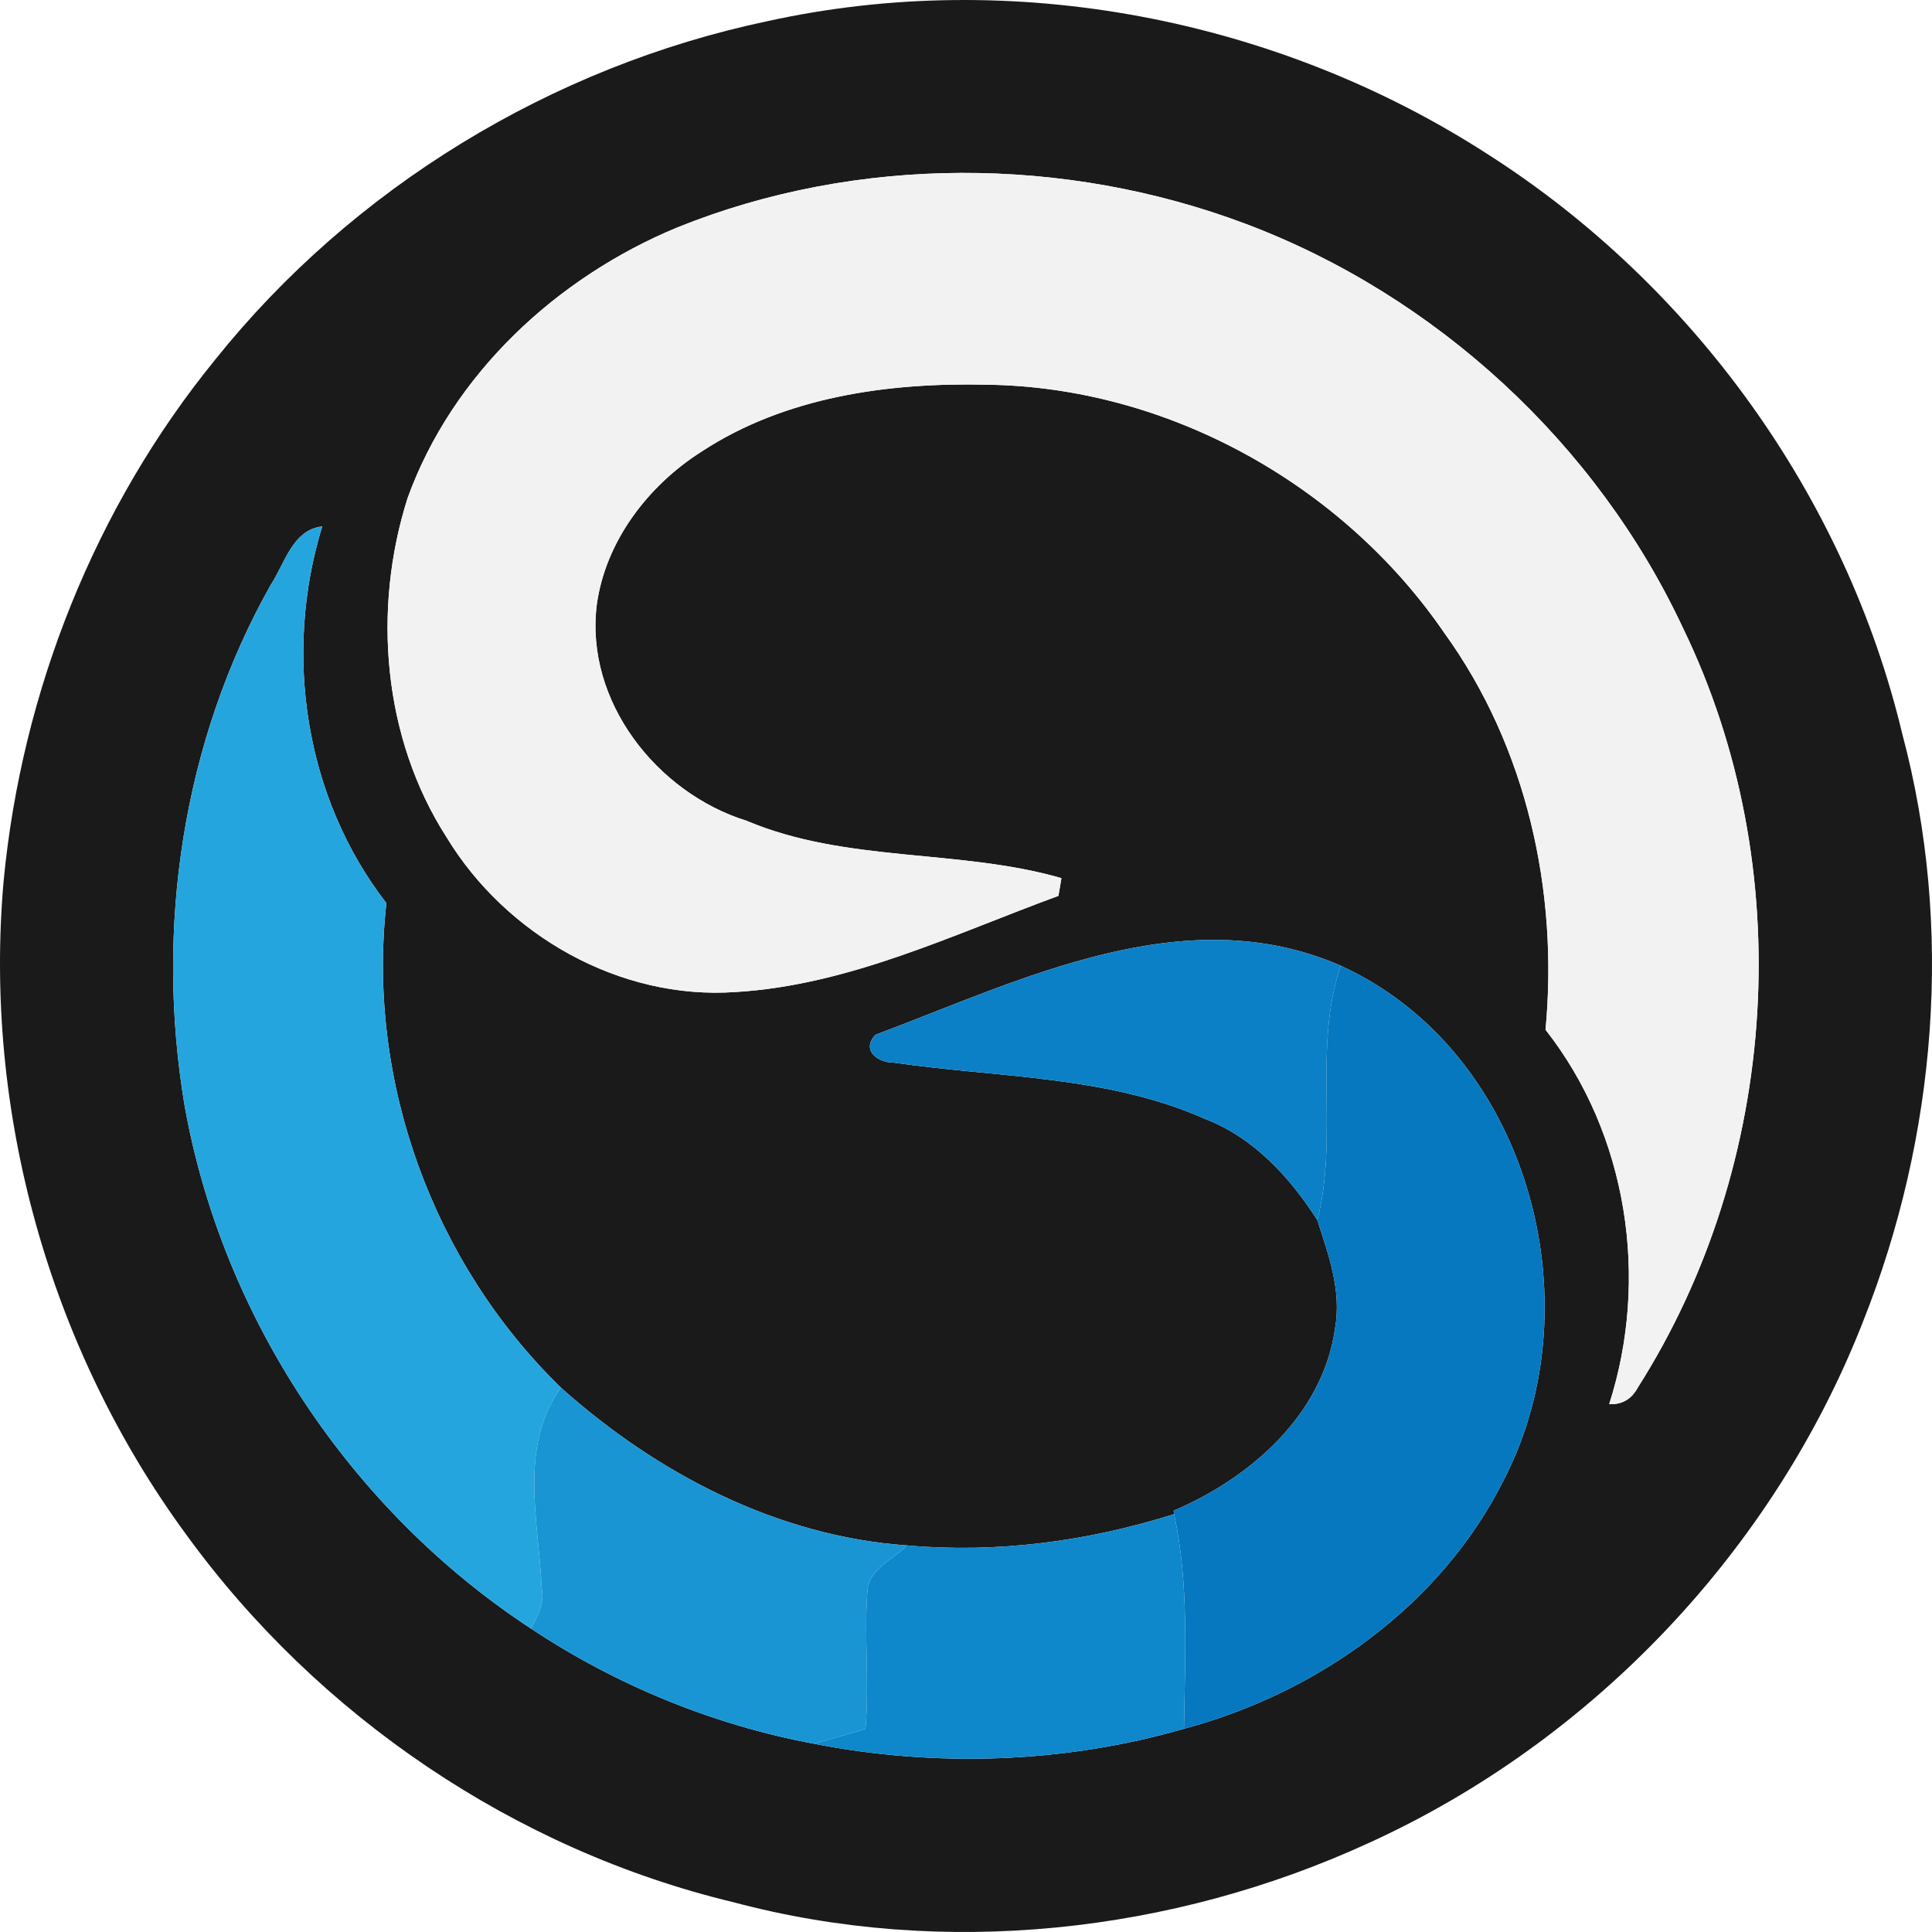
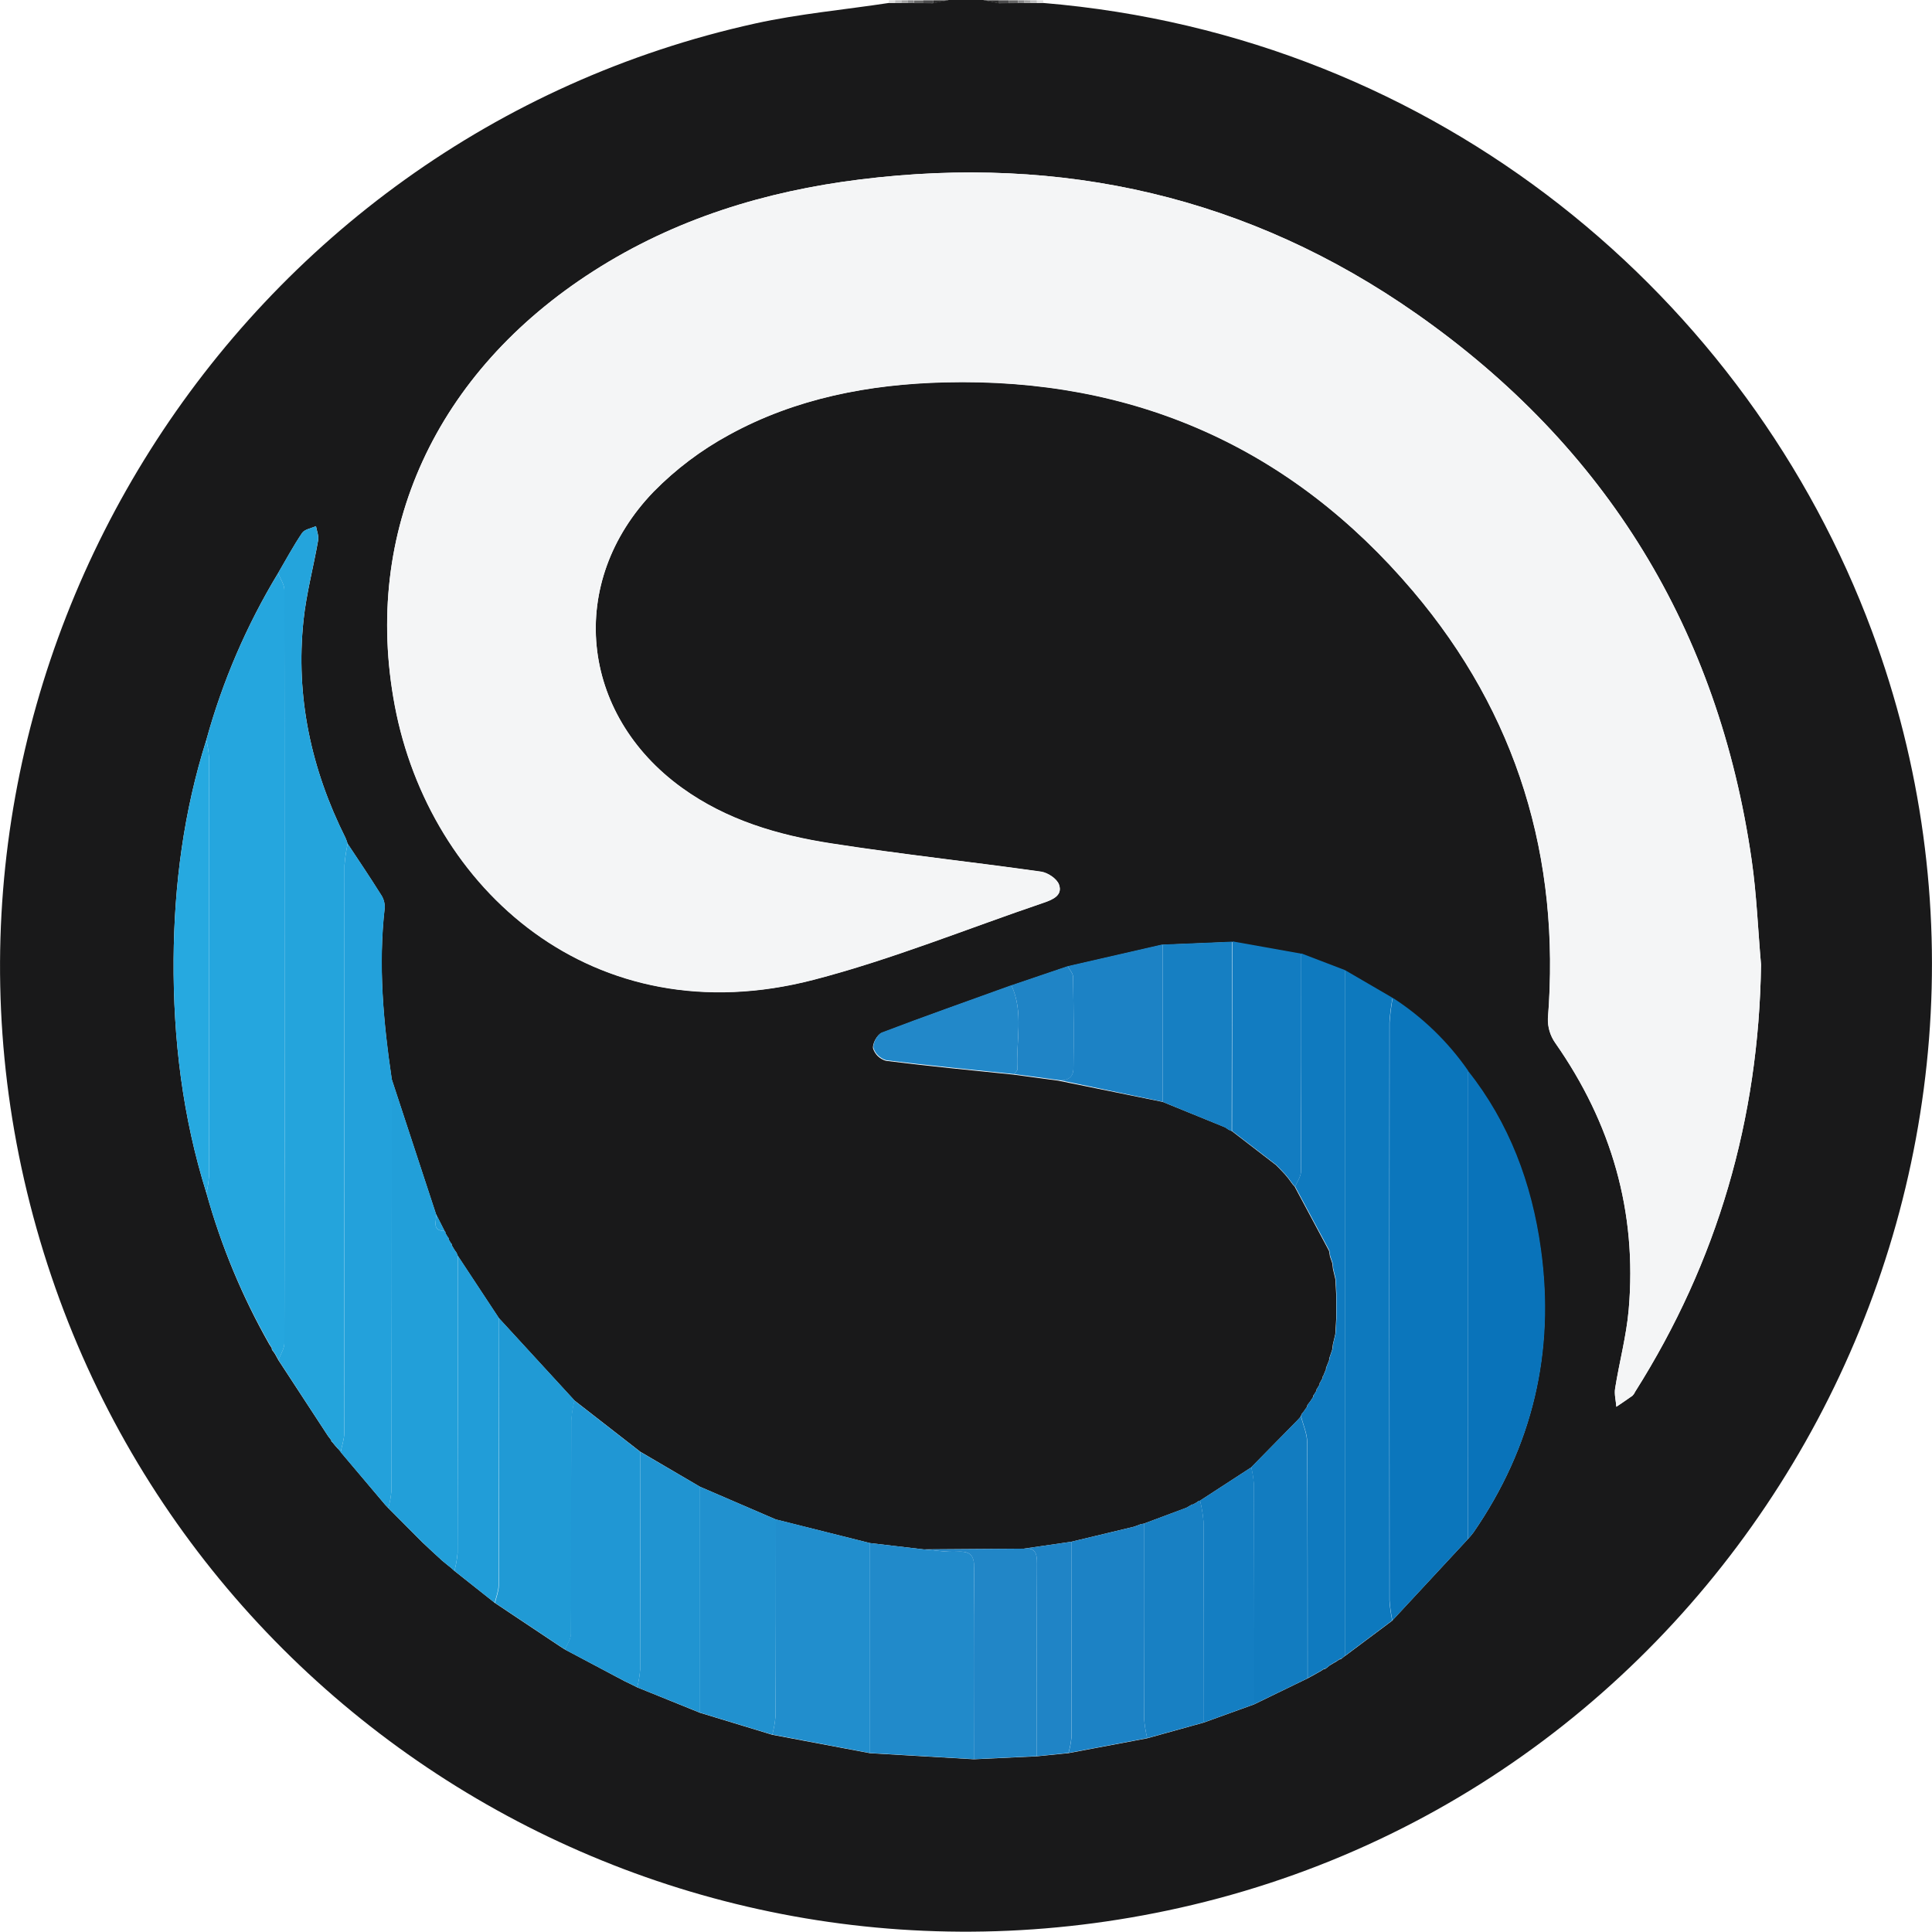
- <svg xmlns="http://www.w3.org/2000/svg" width="64" height="64" viewBox="0 0 48 48" version="1.1" id="svg60">
-   <defs id="defs64" />
-   <g id="#1a1a1aff" transform="matrix(0.3267401,0,0,0.3267401,-0.01653294,-0.01587376)">
-     <path d="m 58.4,1.66 c 18.64,-4.11 38.78,-0.22 54.78,10.12 15.61,9.96 27.22,26.06 31.52,44.09 3.92,14.68 2.61,30.58 -2.98,44.65 -6.8,17.4 -20.58,31.92 -37.58,39.66 -14.97,6.88 -32.35,8.77 -48.32,4.51 C 39.22,140.71 24.22,130.53 14.2,116.72 3.79,102.53 -1.23,84.53 0.33,67 1.71,52.62 7.27,38.62 16.41,27.4 26.88,14.32 42.01,5.11 58.4,1.66 M 51.56,17.34 C 42.4,21.13 34.47,28.47 31.05,37.9 c -2.7,8.47 -1.9,18.24 2.95,25.8 4.52,7.46 13.18,12.4 21.98,11.78 8.63,-0.51 16.55,-4.38 24.55,-7.31 0.06,-0.34 0.18,-1.01 0.23,-1.35 C 72.99,64.58 64.42,65.67 56.82,62.46 49.98,60.33 44.51,53.35 45.43,46.02 c 0.67,-4.83 3.9,-9.05 7.96,-11.63 6.35,-4.17 14.2,-5.26 21.66,-5.09 13.75,0.16 27.08,7.57 34.82,18.87 6.26,8.66 8.69,19.62 7.7,30.18 6.24,7.94 7.91,18.92 4.84,28.47 0.99,0.04 1.71,-0.39 2.18,-1.27 C 135.4,88.54 136.83,65.97 128.03,47.82 121.47,33.78 109.25,22.53 94.77,17.07 81.01,11.89 65.23,11.83 51.56,17.34 M 20.62,44.55 c -6.71,11.92 -8.78,26.11 -6.54,39.53 2.87,16.14 12.65,30.82 26.34,39.8 6.49,4.31 13.88,7.34 21.53,8.76 9.26,1.81 19.05,1.49 28.13,-1.14 10.21,-2.73 19.62,-9.44 24.37,-19.03 6.94,-13.5 1.74,-32.51 -12.45,-38.99 -11.88,-5.19 -24.26,1.08 -35.38,5.25 -1.11,1.16 0.17,2.14 1.4,2.12 7.92,1.15 16.22,0.97 23.66,4.28 3.69,1.41 6.46,4.44 8.54,7.7 0.85,2.64 1.85,5.35 1.35,8.2 -0.92,6.59 -6.44,11.4 -12.28,13.89 l 0.04,0.26 c -6.56,2.07 -13.44,2.99 -20.31,2.38 -9.88,-0.69 -19.03,-5.48 -26.32,-12 C 32.97,96.08 27.93,82.25 29.43,68.72 23.2,60.67 21.59,49.74 24.55,40.08 c -2.26,0.24 -2.86,2.86 -3.93,4.47 z" id="path39" style="opacity:1;fill:#1a1a1a" />
-   </g>
-   <g id="#f2f2f2ff" transform="matrix(0.3267401,0,0,0.3267401,-0.01653294,-0.01587376)">
-     <path d="m 51.56,17.34 c 13.67,-5.51 29.45,-5.45 43.21,-0.27 14.48,5.46 26.7,16.71 33.26,30.75 8.8,18.15 7.37,40.72 -3.44,57.73 -0.47,0.88 -1.19,1.31 -2.18,1.27 3.07,-9.55 1.4,-20.53 -4.84,-28.47 0.99,-10.56 -1.44,-21.52 -7.7,-30.18 C 102.13,36.87 88.8,29.46 75.05,29.3 c -7.46,-0.17 -15.31,0.92 -21.66,5.09 -4.06,2.58 -7.29,6.8 -7.96,11.63 -0.92,7.33 4.55,14.31 11.39,16.44 7.6,3.21 16.17,2.12 23.94,4.36 -0.05,0.34 -0.17,1.01 -0.23,1.35 -8,2.93 -15.92,6.8 -24.55,7.31 C 47.18,76.1 38.52,71.16 34,63.7 29.15,56.14 28.35,46.37 31.05,37.9 34.47,28.47 42.4,21.13 51.56,17.34 Z" id="path42" style="opacity:1;fill:#f2f2f2" />
-   </g>
-   <g id="#25a5deff" transform="matrix(0.3267401,0,0,0.3267401,-0.01653294,-0.01587376)">
-     <path d="m 20.62,44.55 c 1.07,-1.61 1.67,-4.23 3.93,-4.47 -2.96,9.66 -1.35,20.59 4.88,28.64 -1.5,13.53 3.54,27.36 13.27,36.84 -3.23,4.47 -1.68,10.18 -1.46,15.25 0.24,1.13 -0.3,2.12 -0.82,3.07 C 26.73,114.9 16.95,100.22 14.08,84.08 11.84,70.66 13.91,56.47 20.62,44.55 Z" id="path45" style="opacity:1;fill:#25a5de" />
-   </g>
-   <g id="#0b80c6ff" transform="matrix(0.3267401,0,0,0.3267401,-0.01653294,-0.01587376)">
-     <path d="M 66.62,78.73 C 77.74,74.56 90.12,68.29 102,73.48 99.86,79.75 101.86,86.45 100.22,92.83 98.14,89.57 95.37,86.54 91.68,85.13 84.24,81.82 75.94,82 68.02,80.85 c -1.23,0.02 -2.51,-0.96 -1.4,-2.12 z" id="path48" style="opacity:1;fill:#0b80c6" />
-   </g>
-   <g id="#0578c0ff" transform="matrix(0.3267401,0,0,0.3267401,-0.01653294,-0.01587376)">
-     <path d="m 102,73.48 c 14.19,6.48 19.39,25.49 12.45,38.99 -4.75,9.59 -14.16,16.3 -24.37,19.03 0.07,-5.44 0.4,-10.95 -0.75,-16.32 l -0.04,-0.26 c 5.84,-2.49 11.36,-7.3 12.28,-13.89 0.5,-2.85 -0.5,-5.56 -1.35,-8.2 1.64,-6.38 -0.36,-13.08 1.78,-19.35 z" id="path51" style="opacity:1;fill:#0578c0" />
-   </g>
-   <g id="#1995d4ff" transform="matrix(0.3267401,0,0,0.3267401,-0.01653294,-0.01587376)">
-     <path d="m 42.7,105.56 c 7.29,6.52 16.44,11.31 26.32,12 -1.03,1.06 -2.86,1.75 -3.01,3.41 -0.27,3.51 0.16,7.03 -0.15,10.54 -1.3,0.39 -2.6,0.77 -3.91,1.13 -7.65,-1.42 -15.04,-4.45 -21.53,-8.76 0.52,-0.95 1.06,-1.94 0.82,-3.07 -0.22,-5.07 -1.77,-10.78 1.46,-15.25 z" id="path54" style="opacity:1;fill:#1995d4" />
-   </g>
-   <g id="#0f87cbff" transform="matrix(0.3267401,0,0,0.3267401,-0.01653294,-0.01587376)">
-     <path d="m 69.02,117.56 c 6.87,0.61 13.75,-0.31 20.31,-2.38 1.15,5.37 0.82,10.88 0.75,16.32 -9.08,2.63 -18.87,2.95 -28.13,1.14 1.31,-0.36 2.61,-0.74 3.91,-1.13 0.31,-3.51 -0.12,-7.03 0.15,-10.54 0.15,-1.66 1.98,-2.35 3.01,-3.41 z" id="path57" style="opacity:1;fill:#0f87cb" />
-   </g>
+ <svg xmlns="http://www.w3.org/2000/svg" id="Layer_1" data-name="Layer 1" viewBox="0 0 613.84 613.64" height="64" width="64">
+   <defs>
+     <style>.cls-1{fill:#19191a;}.cls-2{fill:#2d2d2d;}.cls-3{fill:#656565;}.cls-4{fill:#4a4a4b;}.cls-5{fill:#dedede;}.cls-6{fill:#bdbdbe;}.cls-7{fill:#a1a1a1;}.cls-8{fill:#848485;}.cls-9{fill:#f4f5f6;}.cls-10{fill:#25a6de;}.cls-11{fill:#0b76bc;}.cls-12{fill:#24a4dc;}.cls-13{fill:#0d79be;}.cls-14{fill:#23a1db;}.cls-15{fill:#0973ba;}.cls-16{fill:#0f7abf;}.cls-17{fill:#229fd9;}.cls-18{fill:#218aca;}.cls-19{fill:#218ecd;}.cls-20{fill:#209ad5;}.cls-21{fill:#2097d4;}.cls-22{fill:#2191cf;}.cls-23{fill:#1c82c5;}.cls-24{fill:#127cc1;}.cls-25{fill:#2094d1;}.cls-26{fill:#127cc0;}.cls-27{fill:#2186c7;}.cls-28{fill:#1880c3;}.cls-29{fill:#219dd8;}.cls-30{fill:#167fc2;}.cls-31{fill:#147ec2;}.cls-32{fill:#26a9e0;}.cls-33{fill:#2288c9;}.cls-34{fill:#1f84c6;}</style>
+   </defs>
+   <path class="cls-1" d="M331.46.84c125.76,10.46,224.07,94,263.29,199.57,63.67,171.37-38,362.34-215.84,404.71C212,644.87,45.86,541.79,7.69,374.84-30,209.79,74.79,43.79,240,7.35,253.94,4.28,268.26,3,282.4.84h6l2,0,3,0,3,.06,5-1h11l5,1,3-.06,3,0,2,0,2,0h4ZM107.3,460.05c.33.4.66.79,1,1.18l-.07,0L122.39,478l1,1.06h0q5.46,5.49,10.94,11l1.09,1,0,0,1.05,1h0l2.05,1.89.08.06.92.84.18.15.7.68,1.79,1.46,1.25,1-.08-.07,1.1,1h0l12.78,10.12,20.92,13.95,1.35.85h0L198.36,534l2.07,1h0l2,1h0l19.95,8.08,23,7,31.05,5.85,33,1.93,20-.94,10-1,25-4.71,18-5,16-5.78,16.94-8.23,2-1.08,1.92-1.09.05,0,1.32-.85a.88.88,0,0,0,.74-.28l1-.78-.05,0,1.87-1.12.09,0,1.22-.85a1.22,1.22,0,0,0,.88-.39l.84-.69.06,0,14.95-11.18,24-25.86a27.05,27.05,0,0,0,1.9-2.26q28.13-40.87,21.27-90c-2.89-20.79-10-39.91-23.17-56.53a85.85,85.85,0,0,0-23.95-23.15l-15-8.77-14-5.26-22-3.87-22,.91-30.21,6.93-17.88,6.07c-13.72,4.94-27.48,9.77-41.1,15-1.43.55-3,3.42-2.73,4.94a6,6,0,0,0,4.12,3.91c13.5,1.69,27,3,40.57,4.39l14.1,1.9L369.43,350l19.83,8.07,1.12.75,1,.45,14,10.77,1,1,0,0,1,1.05,0,0,1,1.07-.06-.06,1,1.21,1.32,1.81.77.87,0,.05,10.21,19.08.65,1.24.29,1.75.73,2.13.23,1.87.75,3.19.27,4.82c0,2.62,0,5.25,0,7.88-.09,1.58-.18,3.17-.28,4.75l-.77,3.27-.23,1.73c-.26.76-.51,1.52-.77,2.27a1.22,1.22,0,0,0-.16.93l-.82,2.07a1.18,1.18,0,0,0-.2.89l-.89,2.13a.54.54,0,0,0-.16.62c-.26.45-.51.91-.77,1.37a.84.84,0,0,0-.21.74l-.76,1.25a.83.83,0,0,0-.24.73l-.8,1.28a.65.65,0,0,0-.22.65l-.9,1.38h0l-.72.94a1.14,1.14,0,0,0-.34.85l-.89,1.23,0,.06-.72.86c-.14.29-.28.59-.43.88l.06.06-1,1.12q-7.41,7.54-14.81,15.08l-16.3,10.6a1.5,1.5,0,0,0-.87.43l-1.38.79a.55.55,0,0,0-.62.19l-1.41.81L363.43,484l-1,.18-2.08.78-20,4.8-15.09,2.19-31.77.23-17.05-2-29.91-7.5-24.1-10.39-19-11.14-20.92-16.29-24-26.14-13.08-19.83c-.12-.31-.25-.63-.38-.94l-.66-.93h0l-.87-1.47a.4.4,0,0,0-.21-.55l-.8-1.36a.56.56,0,0,0-.24-.65c-.26-.43-.52-.86-.77-1.29a.63.63,0,0,0-.26-.68l-2.72-5.36-14.06-42.82c-2.68-18.09-4.34-36.22-2.24-54.52a7,7,0,0,0-1.19-4.16c-3.43-5.46-7-10.81-10.6-16.2a14.54,14.54,0,0,0-.67-1.85C98.87,244.3,93.86,221.29,96.43,197c.9-8.55,3.18-16.95,4.66-25.46.24-1.41-.44-3-.69-4.47-1.49.68-3.58,1-4.38,2.13-2.79,4.1-5.14,8.51-7.66,12.8A209.9,209.9,0,0,0,65.56,235c-7.18,22.69-10.23,45.93-10.4,69.71C55,330,58,354.8,65.6,379a212.34,212.34,0,0,0,20,48.09l.74,1.12a1,1,0,0,0,.35.89l.69,1,0,0c.36.64.71,1.28,1.06,1.92l0,0,15.75,24.09,1.09,1.43a.45.45,0,0,0,.3.55l.81,1h0l1,1.13ZM559.52,306.4c-1-11.11-1.39-22.29-3-33.31C546,200,510.4,141.88,450.08,99.6,397,62.39,337.52,48.91,273.28,56.91,243.08,60.66,214.47,69.44,188.6,86,138.48,118.06,115,168.8,125.45,224.08c11,58,62.88,105.34,133.12,87.07,24.84-6.46,48.82-16.25,73.19-24.52,2.82-1,5.95-2.33,4.71-5.73-.67-1.85-3.57-3.78-5.69-4.08-22.25-3.13-44.61-5.53-66.81-9-16.83-2.61-33.11-7.41-47.24-17.6-32.57-23.48-36.86-65.36-9-94.18a101.74,101.74,0,0,1,23.77-17.93c21.25-11.71,44.72-16.18,68.69-16.77,60-1.5,110,20.61,148.75,66.3,33.08,39,46.94,84.72,42.88,135.82a12.86,12.86,0,0,0,2.31,7.72C512,356.73,520.2,384.91,517.48,416c-.73,8.4-3,16.67-4.31,25-.31,1.88.24,3.89.39,5.85,1.72-1.17,3.46-2.31,5.14-3.53a4.08,4.08,0,0,0,.83-1.24C545.71,400.67,558.81,355.43,559.52,306.4Z" />
+   <path class="cls-2" d="M301.43,0l-5,1a8,8,0,0,0,0-1Z" />
+   <path class="cls-2" d="M317.44,1l-5-1h5C317.42.33,317.43.66,317.44,1Z" />
+   <path class="cls-3" d="M293.39.92l-3,0a5.32,5.32,0,0,0,.05-.89h3C293.43.31,293.42.61,293.39.92Z" />
+   <path class="cls-4" d="M293.39.92c0-.31,0-.61,0-.92h3a8,8,0,0,1,0,1Z" />
+   <path class="cls-4" d="M317.44,1c0-.33,0-.66,0-1h3c0,.31,0,.62,0,.93Z" />
+   <path class="cls-3" d="M320.46.93c0-.31,0-.62,0-.93h3a5.31,5.31,0,0,0,0,.89Z" />
+   <path class="cls-5" d="M284.4.83h-2a5.9,5.9,0,0,0,0-.84h2C284.43.28,284.42.56,284.4.83Z" />
+   <path class="cls-6" d="M284.4.83c0-.27,0-.55,0-.83h2q0,.42,0,.84Z" />
+   <path class="cls-7" d="M286.4.84q0-.42,0-.84h2a8.06,8.06,0,0,1,0,.85Z" />
+   <path class="cls-8" d="M288.39.85a8.06,8.06,0,0,0,0-.85h2a5.32,5.32,0,0,1-.05.89Z" />
+   <path class="cls-8" d="M323.47.89a5.31,5.31,0,0,1,0-.89h2a6.19,6.19,0,0,0,0,.86Z" />
+   <path class="cls-5" d="M331.46.84h-2a7.58,7.58,0,0,1,0-.83h2A5.9,5.9,0,0,0,331.46.84Z" />
+   <path class="cls-6" d="M329.43,0a7.58,7.58,0,0,0,0,.83h-2a7.86,7.86,0,0,1,0-.84Z" />
+   <path class="cls-7" d="M327.43,0a7.86,7.86,0,0,0,0,.84l-2,0a6.19,6.19,0,0,1,0-.86Z" />
+   <path class="cls-9" d="M559.52,306.4c-.71,49-13.81,94.27-40,135.7a4.08,4.08,0,0,1-.83,1.24c-1.68,1.22-3.42,2.36-5.14,3.53-.15-2-.7-4-.39-5.85,1.34-8.36,3.58-16.63,4.31-25,2.72-31.08-5.49-59.26-23.37-84.77a12.86,12.86,0,0,1-2.31-7.72c4.06-51.1-9.8-96.8-42.88-135.82-38.75-45.69-88.79-67.8-148.75-66.3-24,.59-47.44,5.06-68.69,16.77a101.74,101.74,0,0,0-23.77,17.93c-27.84,28.82-23.55,70.7,9,94.18,14.13,10.19,30.41,15,47.24,17.6,22.2,3.43,44.56,5.83,66.81,9,2.12.3,5,2.23,5.69,4.08,1.24,3.4-1.89,4.77-4.71,5.73-24.37,8.27-48.35,18.06-73.19,24.52-70.24,18.27-122.17-29.07-133.12-87.07C115,168.8,138.48,118.06,188.6,86c25.87-16.55,54.48-25.33,84.68-29.08,64.24-8,123.7,5.48,176.8,42.69C510.4,141.88,546,200,556.55,273.09,558.13,284.11,558.56,295.29,559.52,306.4Z" />
+   <path class="cls-10" d="M65.56,235A209.9,209.9,0,0,1,88.36,182c.69,1.78,2,3.56,2,5.33q.18,59.7.09,119.39,0,59.94-.08,119.88c0,1.81-1.22,3.6-1.87,5.4l0,0c-.35-.64-.7-1.28-1.06-1.92l0,0-.69-1a1,1,0,0,1-.35-.89L85.64,427A212.34,212.34,0,0,1,65.6,379a34.23,34.23,0,0,0,.79-5.27q.08-66.71,0-133.4A32.93,32.93,0,0,0,65.56,235Z" />
+   <path class="cls-11" d="M466.4,488.9l-24,25.86a44.35,44.35,0,0,1-.89-6.31q-.08-91.84,0-183.68a63.37,63.37,0,0,1,1-7.84,85.85,85.85,0,0,1,23.95,23.15Z" />
+   <path class="cls-12" d="M88.48,432c.65-1.8,1.86-3.59,1.87-5.4q.15-59.94.08-119.88,0-59.7-.09-119.39c0-1.77-1.29-3.55-2-5.33,2.52-4.29,4.87-8.7,7.66-12.8.8-1.16,2.89-1.45,4.38-2.13.25,1.49.93,3.06.69,4.47C99.61,180,97.33,188.42,96.43,197c-2.57,24.32,2.44,47.33,13.36,69.12a14.54,14.54,0,0,1,.67,1.85,47,47,0,0,0-1,6.81q-.07,90.2-.09,180.4c0,2.05-.75,4.09-1.15,6.13l.07-.06-1-1.17.07.08-1-1.13h0l-.81-1a.45.45,0,0,1-.3-.55l-1.09-1.43Z" />
+   <path class="cls-13" d="M442.45,316.93a63.37,63.37,0,0,0-1,7.84q-.08,91.83,0,183.68a44.35,44.35,0,0,0,.89,6.31l-14.95,11.18q0-108.89,0-217.78Z" />
+   <path class="cls-14" d="M108.23,461.28c.4-2,1.15-4.08,1.15-6.13q.09-90.19.09-180.4a47,47,0,0,1,1-6.81c3.55,5.39,7.17,10.74,10.6,16.2a7,7,0,0,1,1.19,4.16c-2.1,18.3-.44,36.43,2.24,54.52q0,65.3-.11,130.59a31.9,31.9,0,0,1-1,5.65h0l-1-1.06Z" />
+   <path class="cls-15" d="M466.4,488.9V340.08c13.14,16.62,20.28,35.74,23.17,56.53q6.84,49.08-21.27,90A27.05,27.05,0,0,1,466.4,488.9Z" />
+   <path class="cls-16" d="M427.42,308.16q0,108.9,0,217.78l-.06,0-.84.69a1.22,1.22,0,0,1-.88.39c-.41.28-.82.56-1.22.85l-.09,0-1.87,1.12.05,0-1,.78a.88.88,0,0,1-.74.28l-1.32.85-.05,0-1.92,1.09-2,1.08c0-25,0-49.92-.13-74.88,0-2.82-1.33-5.63-2-8.45.15-.29.29-.59.43-.88l.72-.86,0-.06.89-1.23a1.14,1.14,0,0,1,.34-.85l.72-.94h0l.9-1.38a.65.65,0,0,1,.22-.65l.8-1.28a.83.83,0,0,1,.24-.73l.76-1.25a.84.84,0,0,1,.21-.74c.26-.46.51-.92.77-1.37a.54.54,0,0,1,.16-.62c.3-.71.6-1.42.89-2.13a1.18,1.18,0,0,1,.2-.89l.82-2.07a1.22,1.22,0,0,1,.16-.93c.26-.75.51-1.51.77-2.27.08-.58.16-1.15.23-1.73.26-1.09.52-2.18.77-3.27.1-1.58.19-3.17.28-4.75,0-2.63,0-5.26,0-7.88-.09-1.61-.18-3.22-.26-4.82-.26-1.07-.51-2.13-.76-3.19-.07-.62-.15-1.25-.23-1.87l-.73-2.13c-.1-.58-.19-1.16-.29-1.75l-.65-1.24q-5.1-9.54-10.21-19.08c.65-1.63,1.86-3.25,1.87-4.89.13-23.06.1-46.12.1-69.19Z" />
+   <path class="cls-17" d="M123.38,479.06a31.9,31.9,0,0,0,1-5.65q.12-65.3.11-130.59,7,21.4,14.06,42.82c.27,2.11-1.58,5.29,2.72,5.36a.63.63,0,0,1,.26.68c.25.43.51.86.77,1.29a.56.56,0,0,1,.24.65l.8,1.36a.41.41,0,0,1,.21.56l.87,1.46h0l.66.93c.13.31.26.63.38.95q0,47.24-.08,94.47a33,33,0,0,1-1,5.68h0l-1.1-1,.08.07-1.25-1-1.79-1.46a1.76,1.76,0,0,0-.7-.68l-.18-.15-.92-.84-.08-.06L136.42,492h0l-1.05-1,0,0-1.09-1Q128.84,484.54,123.38,479.06Z" />
+   <path class="cls-18" d="M276.43,490.17l17.05,2c3.57.28,7.15.93,10.7.74,4.09-.21,5.38,1.07,5.34,5.27-.21,20.21-.09,40.42-.1,60.63l-33-1.93Z" />
+   <path class="cls-19" d="M276.43,490.17v66.71L245.38,551a31.8,31.8,0,0,0,1-5.64c.11-20.91.11-41.82.14-62.72Z" />
+   <path class="cls-20" d="M158.55,418.71l24,26.14a38,38,0,0,0-1,6.29c-.08,22.65,0,45.29-.13,67.94,0,1.63-1.22,3.26-1.87,4.89h0l-1.35-.85-20.92-13.95c.42-1.85,1.2-3.71,1.21-5.56Q158.55,461.15,158.55,418.71Z" />
+   <path class="cls-21" d="M179.48,524c.65-1.63,1.86-3.26,1.87-4.89.12-22.65.05-45.29.13-67.94a38,38,0,0,1,1-6.29l20.92,16.29q0,34.58,0,69.16a36,36,0,0,1-.93,5.67h0l-2-1h0l-2.07-1Z" />
+   <path class="cls-22" d="M246.52,482.67c0,20.9,0,41.81-.14,62.72a31.8,31.8,0,0,1-1,5.64l-23-7q0-35.89,0-71.77Z" />
+   <path class="cls-23" d="M364.5,552.13l-25,4.71a26.21,26.21,0,0,0,.92-4.8q0-31.14-.05-62.29l20-4.79,2.08-.79,1-.18c0,20.62,0,41.24.05,61.86A38,38,0,0,0,364.5,552.13Z" />
+   <path class="cls-24" d="M413.45,302.9c0,23.07,0,46.13-.1,69.19,0,1.64-1.22,3.26-1.87,4.89l0-.05-.77-.87-1.32-1.81-1-1.21.06.06-1-1.07,0,0-1-1.05,0,0-1-1-14-10.77.09-60.22Z" />
+   <path class="cls-25" d="M222.42,472.28q0,35.88,0,71.77L202.46,536a36,36,0,0,0,.93-5.67q.09-34.57,0-69.16Z" />
+   <path class="cls-26" d="M413.3,449.81c.71,2.82,2,5.63,2,8.45.17,25,.12,49.92.13,74.88l-16.94,8.22q-.06-35-.14-70.07a33.67,33.67,0,0,0-.81-5.22q7.4-7.54,14.81-15.08l1-1.12Z" />
+   <path class="cls-27" d="M309.42,558.81c0-20.21-.11-40.42.1-60.63,0-4.2-1.25-5.48-5.34-5.27-3.55.19-7.13-.46-10.7-.74l31.78-.23c3.75-.47,4.24,1.61,4.22,4.78-.1,20.38-.05,40.77-.05,61.15Z" />
+   <path class="cls-28" d="M364.5,552.13a38,38,0,0,1-1-6.28c-.08-20.62-.05-41.24-.05-61.86l13.57-5.1,1.41-.81a.55.55,0,0,1,.62-.19l1.38-.79a1.5,1.5,0,0,1,.87-.43,42.69,42.69,0,0,1,1.1,6.76c.1,21.24.09,42.48.11,63.72Z" />
+   <path class="cls-23" d="M339.22,306.87l30.21-6.93v50l-33.13-6.93c2.83.43,4.71-.87,4.75-3.6.14-9.72.06-19.45-.11-29.17C340.92,309.13,339.82,308,339.22,306.87Z" />
+   <path class="cls-29" d="M158.55,418.71q-.06,42.45-.17,84.89c0,1.85-.79,3.71-1.21,5.56L144.39,499a33,33,0,0,0,1-5.68q.11-47.24.08-94.47Z" />
+   <path class="cls-30" d="M369.43,350v-50l22-.91-.09,60.22-1-.45-1.12-.75Z" />
+   <path class="cls-31" d="M382.49,547.15c0-21.24,0-42.48-.11-63.72a42.69,42.69,0,0,0-1.1-6.76l16.3-10.6a33.67,33.67,0,0,1,.81,5.22q.14,35,.14,70.07Z" />
+   <path class="cls-32" d="M65.56,235a32.93,32.93,0,0,1,.83,5.25q.08,66.71,0,133.4A34.23,34.23,0,0,1,65.6,379C58,354.8,55,330,55.16,304.74,55.33,281,58.38,257.72,65.56,235Z" />
+   <path class="cls-33" d="M322.2,341.15c-13.53-1.41-27.07-2.7-40.57-4.39a6,6,0,0,1-4.12-3.91c-.25-1.52,1.3-4.39,2.73-4.94,13.62-5.2,27.38-10,41.1-15,4,8.64,1.41,17.76,1.92,26.65C323.29,340.09,322.57,340.63,322.2,341.15Z" />
+   <path class="cls-34" d="M329.43,557.87c0-20.38-.05-40.77.05-61.15,0-3.17-.47-5.25-4.22-4.78l15.08-2.19q0,31.14.05,62.29a26.21,26.21,0,0,1-.92,4.8Z" />
+   <path class="cls-34" d="M322.2,341.15c.37-.52,1.09-1.06,1.06-1.56-.51-8.89,2.1-18-1.92-26.65l17.88-6.07c.6,1.13,1.7,2.26,1.72,3.41.17,9.72.25,19.45.11,29.17,0,2.73-1.92,4-4.75,3.6Z" />
+   <path class="cls-29" d="M141.27,391c-4.3-.07-2.45-3.25-2.72-5.36Q139.92,388.31,141.27,391Z" />
+   <path class="cls-13" d="M424.61,411.06c0,2.62,0,5.25,0,7.88C424.6,416.31,424.61,413.68,424.61,411.06Z" />
+   <path class="cls-29" d="M136.42,492l2.05,1.89Z" />
+   <path class="cls-13" d="M423.59,403.05c.25,1.06.5,2.12.76,3.19C424.09,405.18,423.84,404.11,423.59,403.05Z" />
+   <path class="cls-13" d="M424.32,423.69c-.25,1.09-.51,2.18-.77,3.27C423.81,425.87,424.07,424.78,424.32,423.69Z" />
+   <path class="cls-13" d="M423.32,428.69c-.26.76-.51,1.52-.77,2.27C422.81,430.21,423.06,429.45,423.32,428.69Z" />
+   <path class="cls-28" d="M362.39,484.17l-2.08.79Z" />
+   <path class="cls-13" d="M417.44,532.06l1.92-1.09Z" />
+   <path class="cls-13" d="M422.39,431.89l-.82,2.07Z" />
+   <path class="cls-12" d="M87.4,430c.36.64.71,1.28,1.06,1.92C88.11,431.29,87.76,430.65,87.4,430Z" />
+   <path class="cls-13" d="M422.45,529.07l1.87-1.12Z" />
+   <path class="cls-13" d="M421.37,434.85c-.29.71-.59,1.42-.89,2.13C420.78,436.27,421.08,435.56,421.37,434.85Z" />
+   <path class="cls-25" d="M198.36,534l2.07,1Z" />
+   <path class="cls-25" d="M200.43,535l2,1Z" />
+   <path class="cls-13" d="M422.63,399.05l.73,2.13Z" />
+   <path class="cls-29" d="M138.55,494l.92.84Z" />
+   <path class="cls-29" d="M139.65,495a1.76,1.76,0,0,1,.7.68Z" />
+   <path class="cls-29" d="M142.14,497.09l1.25,1Z" />
+   <path class="cls-21" d="M178.09,523.11l1.35.85Z" />
+   <path class="cls-13" d="M426.51,526.67l.84-.69Z" />
+   <path class="cls-13" d="M424.41,527.91c.4-.29.81-.57,1.22-.85C425.22,527.34,424.81,527.62,424.41,527.91Z" />
+   <path class="cls-13" d="M421.47,529.81l1-.78Z" />
+   <path class="cls-13" d="M419.41,530.94l1.32-.85Z" />
+   <path class="cls-13" d="M417.32,443.62l-.9,1.38Z" />
+   <path class="cls-13" d="M415.37,446.78l-.89,1.23Z" />
+   <path class="cls-13" d="M416.43,445l-.72.94Z" />
+   <path class="cls-12" d="M86.73,429.05l.69,1Z" />
+   <path class="cls-12" d="M85.64,427l.74,1.12Z" />
+   <path class="cls-31" d="M380.41,477.1l-1.38.79Z" />
+   <path class="cls-29" d="M145.09,397.94l-.66-.93Z" />
+   <path class="cls-13" d="M414.45,448.07l-.72.86Z" />
+   <path class="cls-13" d="M421.69,396.06l.65,1.24Z" />
+   <path class="cls-29" d="M144.42,397l-.87-1.46Z" />
+   <path class="cls-29" d="M143.34,395l-.8-1.36Z" />
+   <path class="cls-29" d="M142.3,393c-.26-.43-.52-.86-.77-1.29C141.78,392.11,142,392.54,142.3,393Z" />
+   <path class="cls-16" d="M410.68,376.06l.77.87Z" />
+   <path class="cls-16" d="M408.33,373l1,1.21Z" />
+   <path class="cls-16" d="M407.36,372l1,1.07Z" />
+   <path class="cls-14" d="M104.23,456.06l1.09,1.43Z" />
+   <path class="cls-13" d="M418.34,441.69l-.8,1.28Z" />
+   <path class="cls-16" d="M405.37,370l1,1Z" />
+   <path class="cls-24" d="M389.26,358.05l1.12.75Z" />
+   <path class="cls-17" d="M122.39,478l1,1.06Z" />
+   <path class="cls-31" d="M378.41,478.08l-1.41.81Z" />
+   <path class="cls-13" d="M419.34,439.71l-.76,1.25Z" />
+   <path class="cls-13" d="M413.36,449.87l-1,1.12Z" />
+   <path class="cls-29" d="M143.31,498.05l1.1,1Z" />
+   <path class="cls-14" d="M105.62,458l.81,1Z" />
+   <path class="cls-29" d="M134.32,490l1.09,1Z" />
+   <path class="cls-13" d="M420.32,437.6c-.26.45-.51.91-.77,1.37C419.81,438.51,420.06,438.05,420.32,437.6Z" />
+   <path class="cls-14" d="M106.42,459l1,1.13Z" />
+   <path class="cls-29" d="M135.38,491l1.05,1Z" />
+   <path class="cls-14" d="M107.3,460.05l1,1.17C108,460.84,107.63,460.45,107.3,460.05Z" />
+   <path class="cls-16" d="M406.38,371l1,1.05Z" />
</svg>
